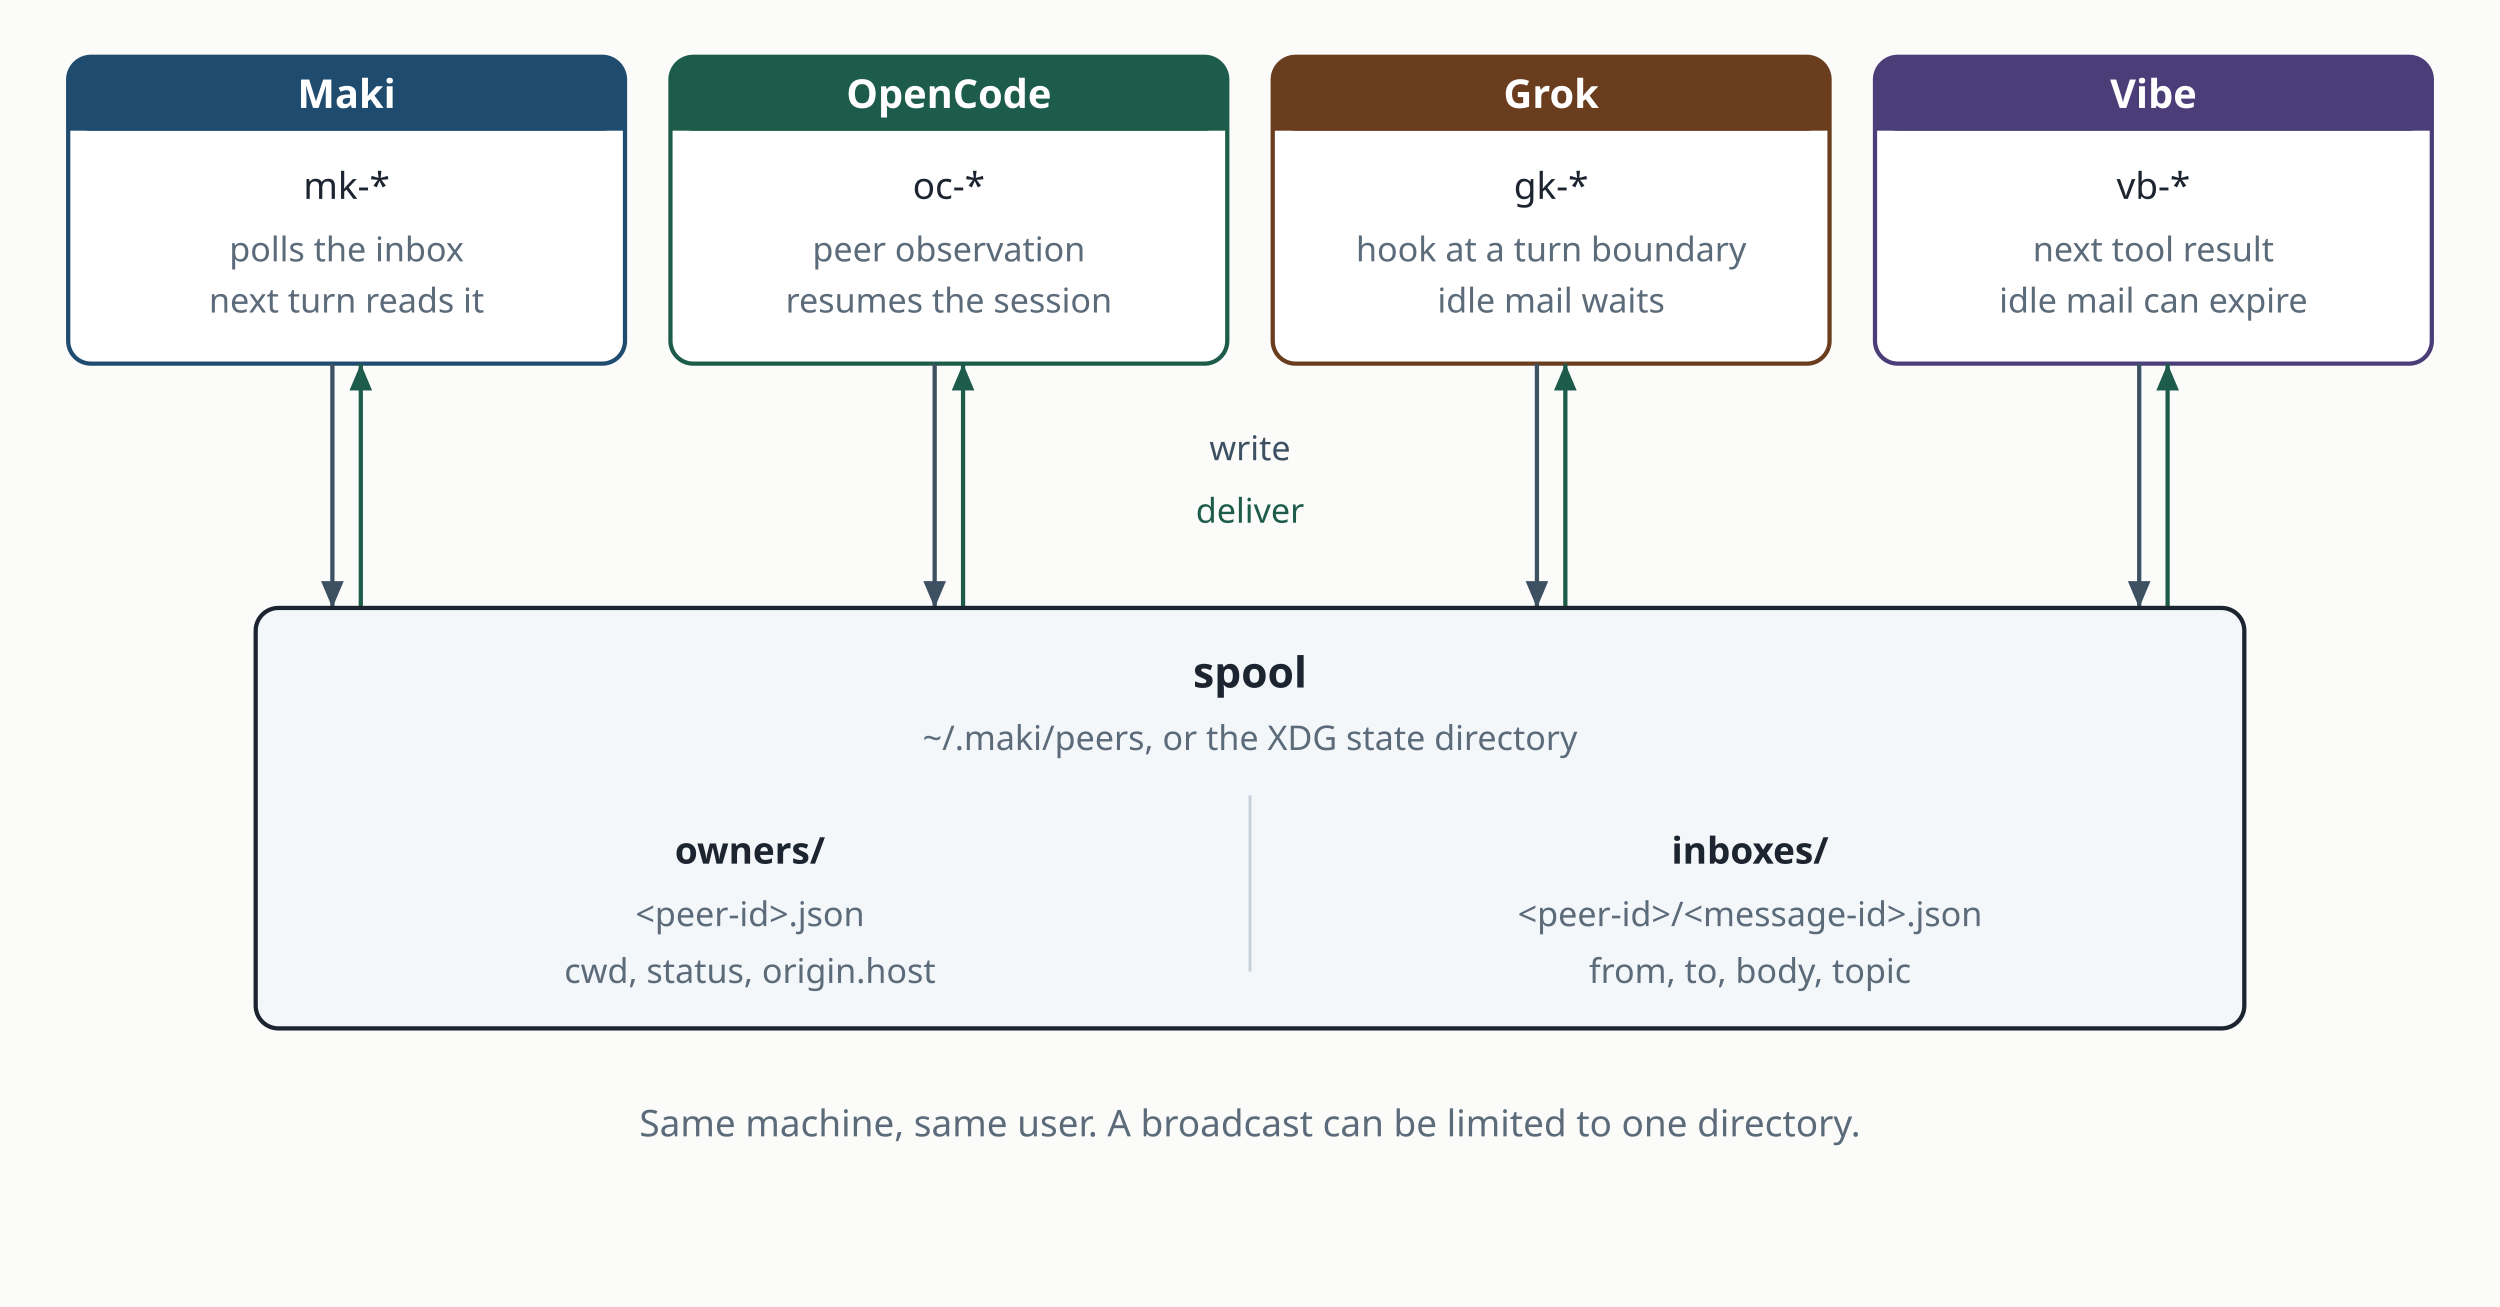
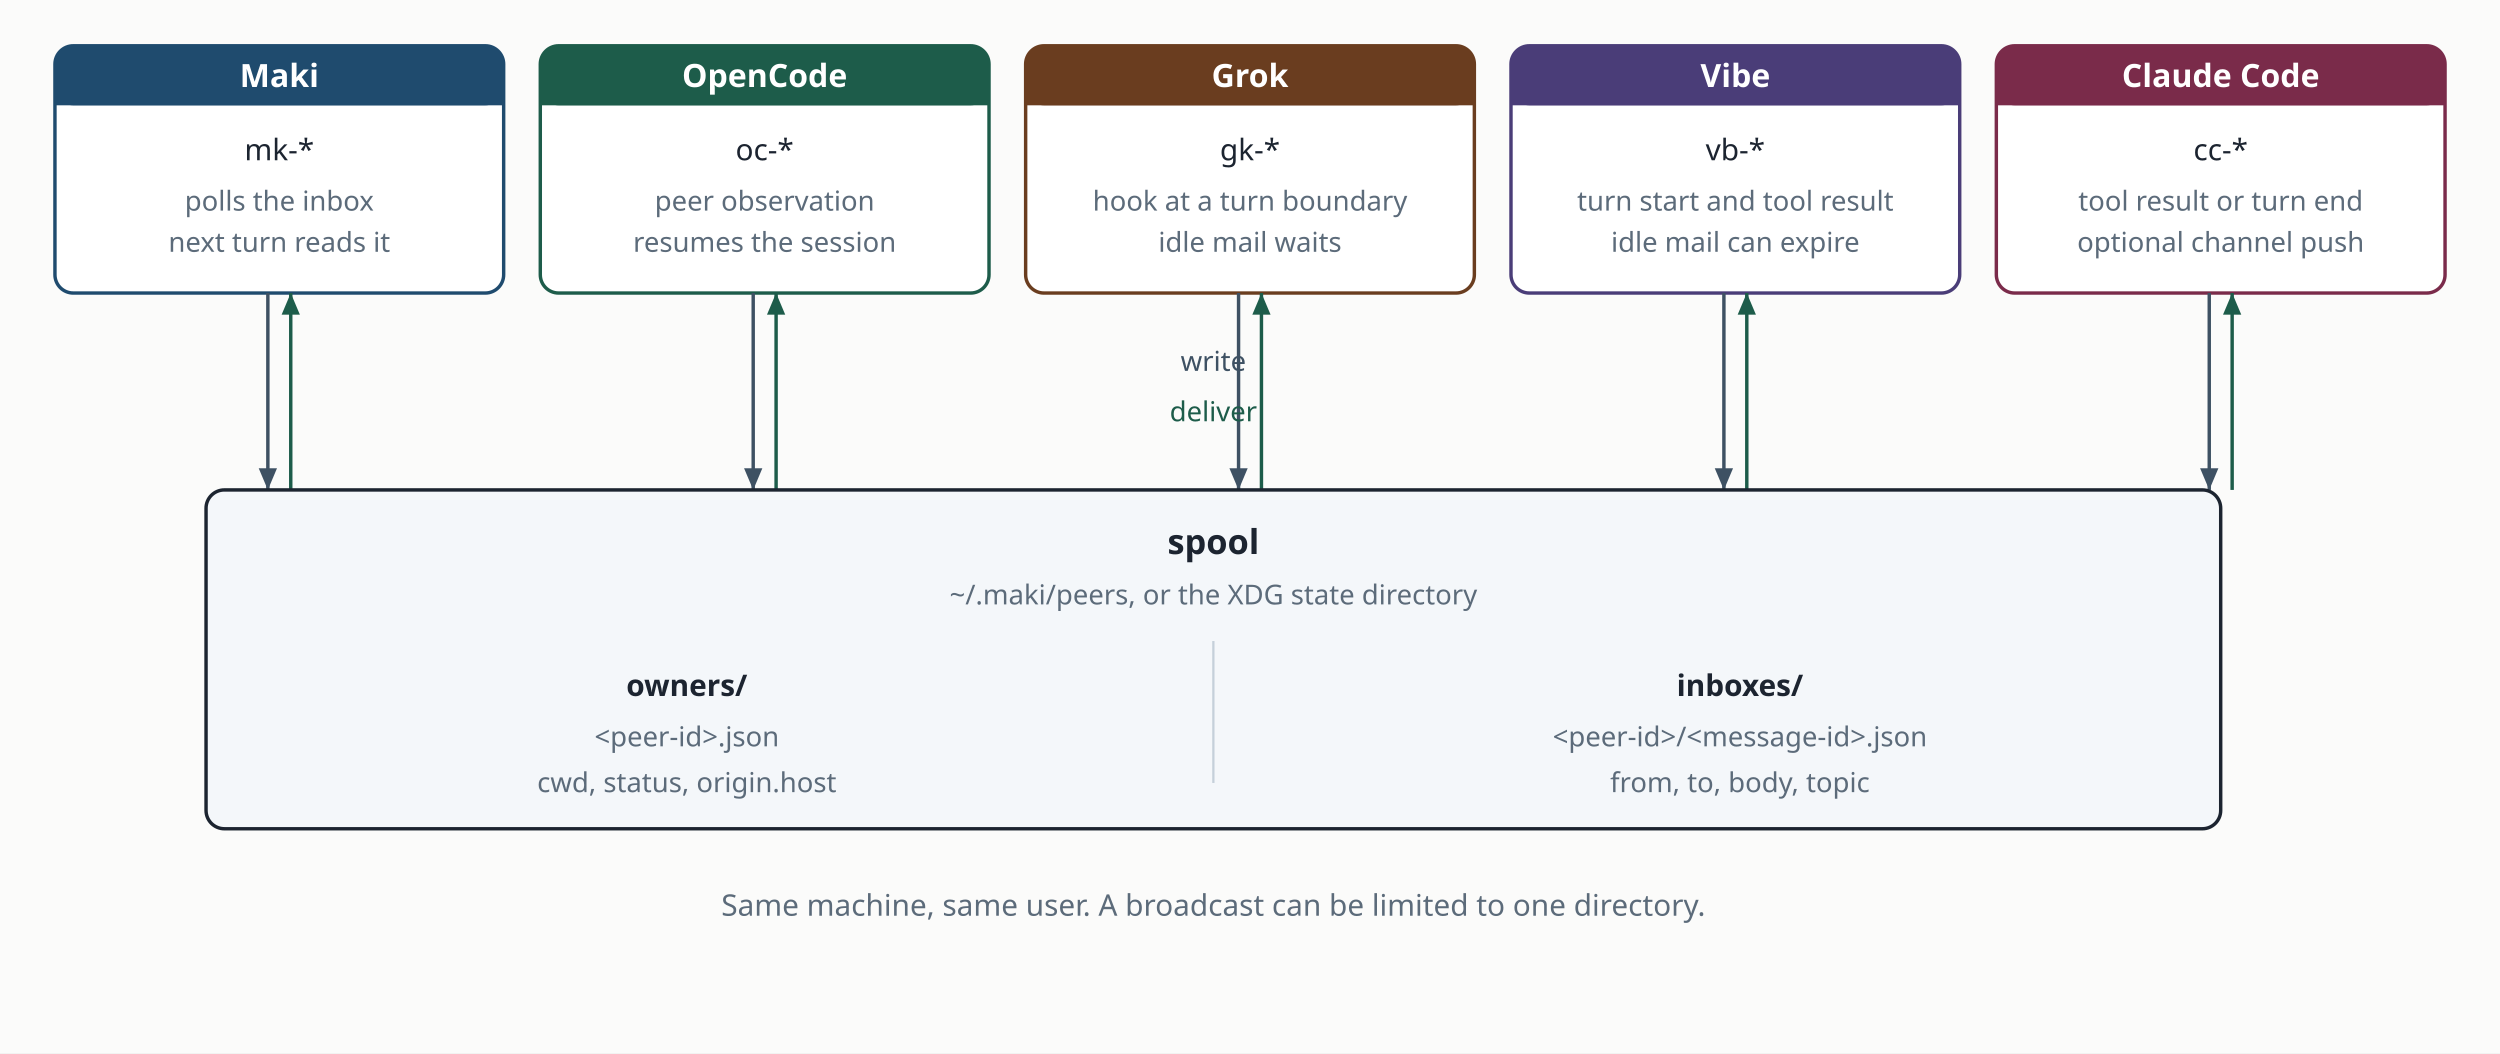
- <svg xmlns="http://www.w3.org/2000/svg" viewBox="0 0 880 460" role="img">
-   <rect width="880" height="460" fill="#fbfbfa" />
+ <svg xmlns="http://www.w3.org/2000/svg" viewBox="0 0 1092 460" role="img">
+   <rect width="1092" height="460" fill="#fbfbfa" />
  <defs>
    <marker id="write" viewBox="0 0 10 10" refX="9" refY="5" markerWidth="7" markerHeight="7" orient="auto">
      <path d="M 0 1.2 L 9 5 L 0 8.8 z" fill="#3e5163" />
    </marker>
    <marker id="deliver" viewBox="0 0 10 10" refX="9" refY="5" markerWidth="7" markerHeight="7" orient="auto">
      <path d="M 0 1.2 L 9 5 L 0 8.8 z" fill="#1d5c4a" />
    </marker>
  </defs>
  <g font-family="ui-sans-serif, system-ui, sans-serif">
    <g>
      <rect x="24" y="20" width="196" height="108" rx="8" fill="#fff" stroke="#1f4b6e" stroke-width="1.5" />
      <rect x="24" y="20" width="196" height="26" rx="8" fill="#1f4b6e" />
      <rect x="24" y="36" width="196" height="10" fill="#1f4b6e" />
      <text x="122" y="38" text-anchor="middle" fill="#fff" font-size="14" font-weight="600">Maki</text>
      <text x="122" y="70" text-anchor="middle" fill="#1c2430" font-size="13">mk-*</text>
      <text x="122" y="92" text-anchor="middle" fill="#5c6b7a" font-size="12">polls the inbox</text>
      <text x="122" y="110" text-anchor="middle" fill="#5c6b7a" font-size="12">next turn reads it</text>
    </g>
    <g>
      <rect x="236" y="20" width="196" height="108" rx="8" fill="#fff" stroke="#1d5c4a" stroke-width="1.5" />
      <rect x="236" y="20" width="196" height="26" rx="8" fill="#1d5c4a" />
      <rect x="236" y="36" width="196" height="10" fill="#1d5c4a" />
      <text x="334" y="38" text-anchor="middle" fill="#fff" font-size="14" font-weight="600">OpenCode</text>
      <text x="334" y="70" text-anchor="middle" fill="#1c2430" font-size="13">oc-*</text>
      <text x="334" y="92" text-anchor="middle" fill="#5c6b7a" font-size="12">peer observation</text>
      <text x="334" y="110" text-anchor="middle" fill="#5c6b7a" font-size="12">resumes the session</text>
    </g>
    <g>
      <rect x="448" y="20" width="196" height="108" rx="8" fill="#fff" stroke="#6a3d1f" stroke-width="1.5" />
      <rect x="448" y="20" width="196" height="26" rx="8" fill="#6a3d1f" />
      <rect x="448" y="36" width="196" height="10" fill="#6a3d1f" />
      <text x="546" y="38" text-anchor="middle" fill="#fff" font-size="14" font-weight="600">Grok</text>
      <text x="546" y="70" text-anchor="middle" fill="#1c2430" font-size="13">gk-*</text>
      <text x="546" y="92" text-anchor="middle" fill="#5c6b7a" font-size="12">hook at a turn boundary</text>
      <text x="546" y="110" text-anchor="middle" fill="#5c6b7a" font-size="12">idle mail waits</text>
    </g>
    <g>
      <rect x="660" y="20" width="196" height="108" rx="8" fill="#fff" stroke="#4a3d78" stroke-width="1.5" />
      <rect x="660" y="20" width="196" height="26" rx="8" fill="#4a3d78" />
      <rect x="660" y="36" width="196" height="10" fill="#4a3d78" />
      <text x="758" y="38" text-anchor="middle" fill="#fff" font-size="14" font-weight="600">Vibe</text>
      <text x="758" y="70" text-anchor="middle" fill="#1c2430" font-size="13">vb-*</text>
-       <text x="758" y="92" text-anchor="middle" fill="#5c6b7a" font-size="12">next tool result</text>
+       <text x="758" y="92" text-anchor="middle" fill="#5c6b7a" font-size="12">turn start and tool result</text>
      <text x="758" y="110" text-anchor="middle" fill="#5c6b7a" font-size="12">idle mail can expire</text>
+     </g>
+     <g>
+       <rect x="872" y="20" width="196" height="108" rx="8" fill="#fff" stroke="#7a2b4a" stroke-width="1.5" />
+       <rect x="872" y="20" width="196" height="26" rx="8" fill="#7a2b4a" />
+       <rect x="872" y="36" width="196" height="10" fill="#7a2b4a" />
+       <text x="970" y="38" text-anchor="middle" fill="#fff" font-size="14" font-weight="600">Claude Code</text>
+       <text x="970" y="70" text-anchor="middle" fill="#1c2430" font-size="13">cc-*</text>
+       <text x="970" y="92" text-anchor="middle" fill="#5c6b7a" font-size="12">tool result or turn end</text>
+       <text x="970" y="110" text-anchor="middle" fill="#5c6b7a" font-size="12">optional channel push</text>
    </g>
    <g fill="none" stroke="#3e5163" stroke-width="1.5" marker-end="url(#write)">
      <path d="M117 128 V214" />
      <path d="M329 128 V214" />
      <path d="M541 128 V214" />
      <path d="M753 128 V214" />
+       <path d="M965 128 V214" />
    </g>
    <g fill="none" stroke="#1d5c4a" stroke-width="1.5" marker-end="url(#deliver)">
      <path d="M127 214 V128" />
      <path d="M339 214 V128" />
      <path d="M551 214 V128" />
      <path d="M763 214 V128" />
+       <path d="M975 214 V128" />
    </g>
-     <text x="440" y="162" text-anchor="middle" fill="#3e5163" font-size="12">write</text>
-     <text x="440" y="184" text-anchor="middle" fill="#1d5c4a" font-size="12">deliver</text>
-     <rect x="90" y="214" width="700" height="148" rx="8" fill="#f4f7fa" stroke="#1c2430" stroke-width="1.5" />
-     <text x="440" y="242" text-anchor="middle" fill="#1c2430" font-size="15" font-weight="600">spool</text>
-     <text x="440" y="264" text-anchor="middle" fill="#5c6b7a" font-size="12">~/.maki/peers, or the XDG state directory</text>
-     <line x1="440" y1="280" x2="440" y2="342" stroke="#c5d0da" />
-     <text x="264" y="304" text-anchor="middle" fill="#1c2430" font-size="13" font-weight="600">owners/</text>
-     <text x="264" y="326" text-anchor="middle" fill="#5c6b7a" font-size="12">&lt;peer-id&gt;.json</text>
-     <text x="264" y="346" text-anchor="middle" fill="#5c6b7a" font-size="12">cwd, status, origin.host</text>
-     <text x="616" y="304" text-anchor="middle" fill="#1c2430" font-size="13" font-weight="600">inboxes/</text>
-     <text x="616" y="326" text-anchor="middle" fill="#5c6b7a" font-size="12">&lt;peer-id&gt;/&lt;message-id&gt;.json</text>
-     <text x="616" y="346" text-anchor="middle" fill="#5c6b7a" font-size="12">from, to, body, topic</text>
-     <text x="440" y="400" text-anchor="middle" fill="#5c6b7a" font-size="13">Same machine, same user. A broadcast can be limited to one directory.</text>
+     <text x="530" y="162" text-anchor="middle" fill="#3e5163" font-size="12">write</text>
+     <text x="530" y="184" text-anchor="middle" fill="#1d5c4a" font-size="12">deliver</text>
+     <rect x="90" y="214" width="880" height="148" rx="8" fill="#f4f7fa" stroke="#1c2430" stroke-width="1.5" />
+     <text x="530" y="242" text-anchor="middle" fill="#1c2430" font-size="15" font-weight="600">spool</text>
+     <text x="530" y="264" text-anchor="middle" fill="#5c6b7a" font-size="12">~/.maki/peers, or the XDG state directory</text>
+     <line x1="530" y1="280" x2="530" y2="342" stroke="#c5d0da" />
+     <text x="300" y="304" text-anchor="middle" fill="#1c2430" font-size="13" font-weight="600">owners/</text>
+     <text x="300" y="326" text-anchor="middle" fill="#5c6b7a" font-size="12">&lt;peer-id&gt;.json</text>
+     <text x="300" y="346" text-anchor="middle" fill="#5c6b7a" font-size="12">cwd, status, origin.host</text>
+     <text x="760" y="304" text-anchor="middle" fill="#1c2430" font-size="13" font-weight="600">inboxes/</text>
+     <text x="760" y="326" text-anchor="middle" fill="#5c6b7a" font-size="12">&lt;peer-id&gt;/&lt;message-id&gt;.json</text>
+     <text x="760" y="346" text-anchor="middle" fill="#5c6b7a" font-size="12">from, to, body, topic</text>
+     <text x="530" y="400" text-anchor="middle" fill="#5c6b7a" font-size="13">Same machine, same user. A broadcast can be limited to one directory.</text>
  </g>
</svg>
